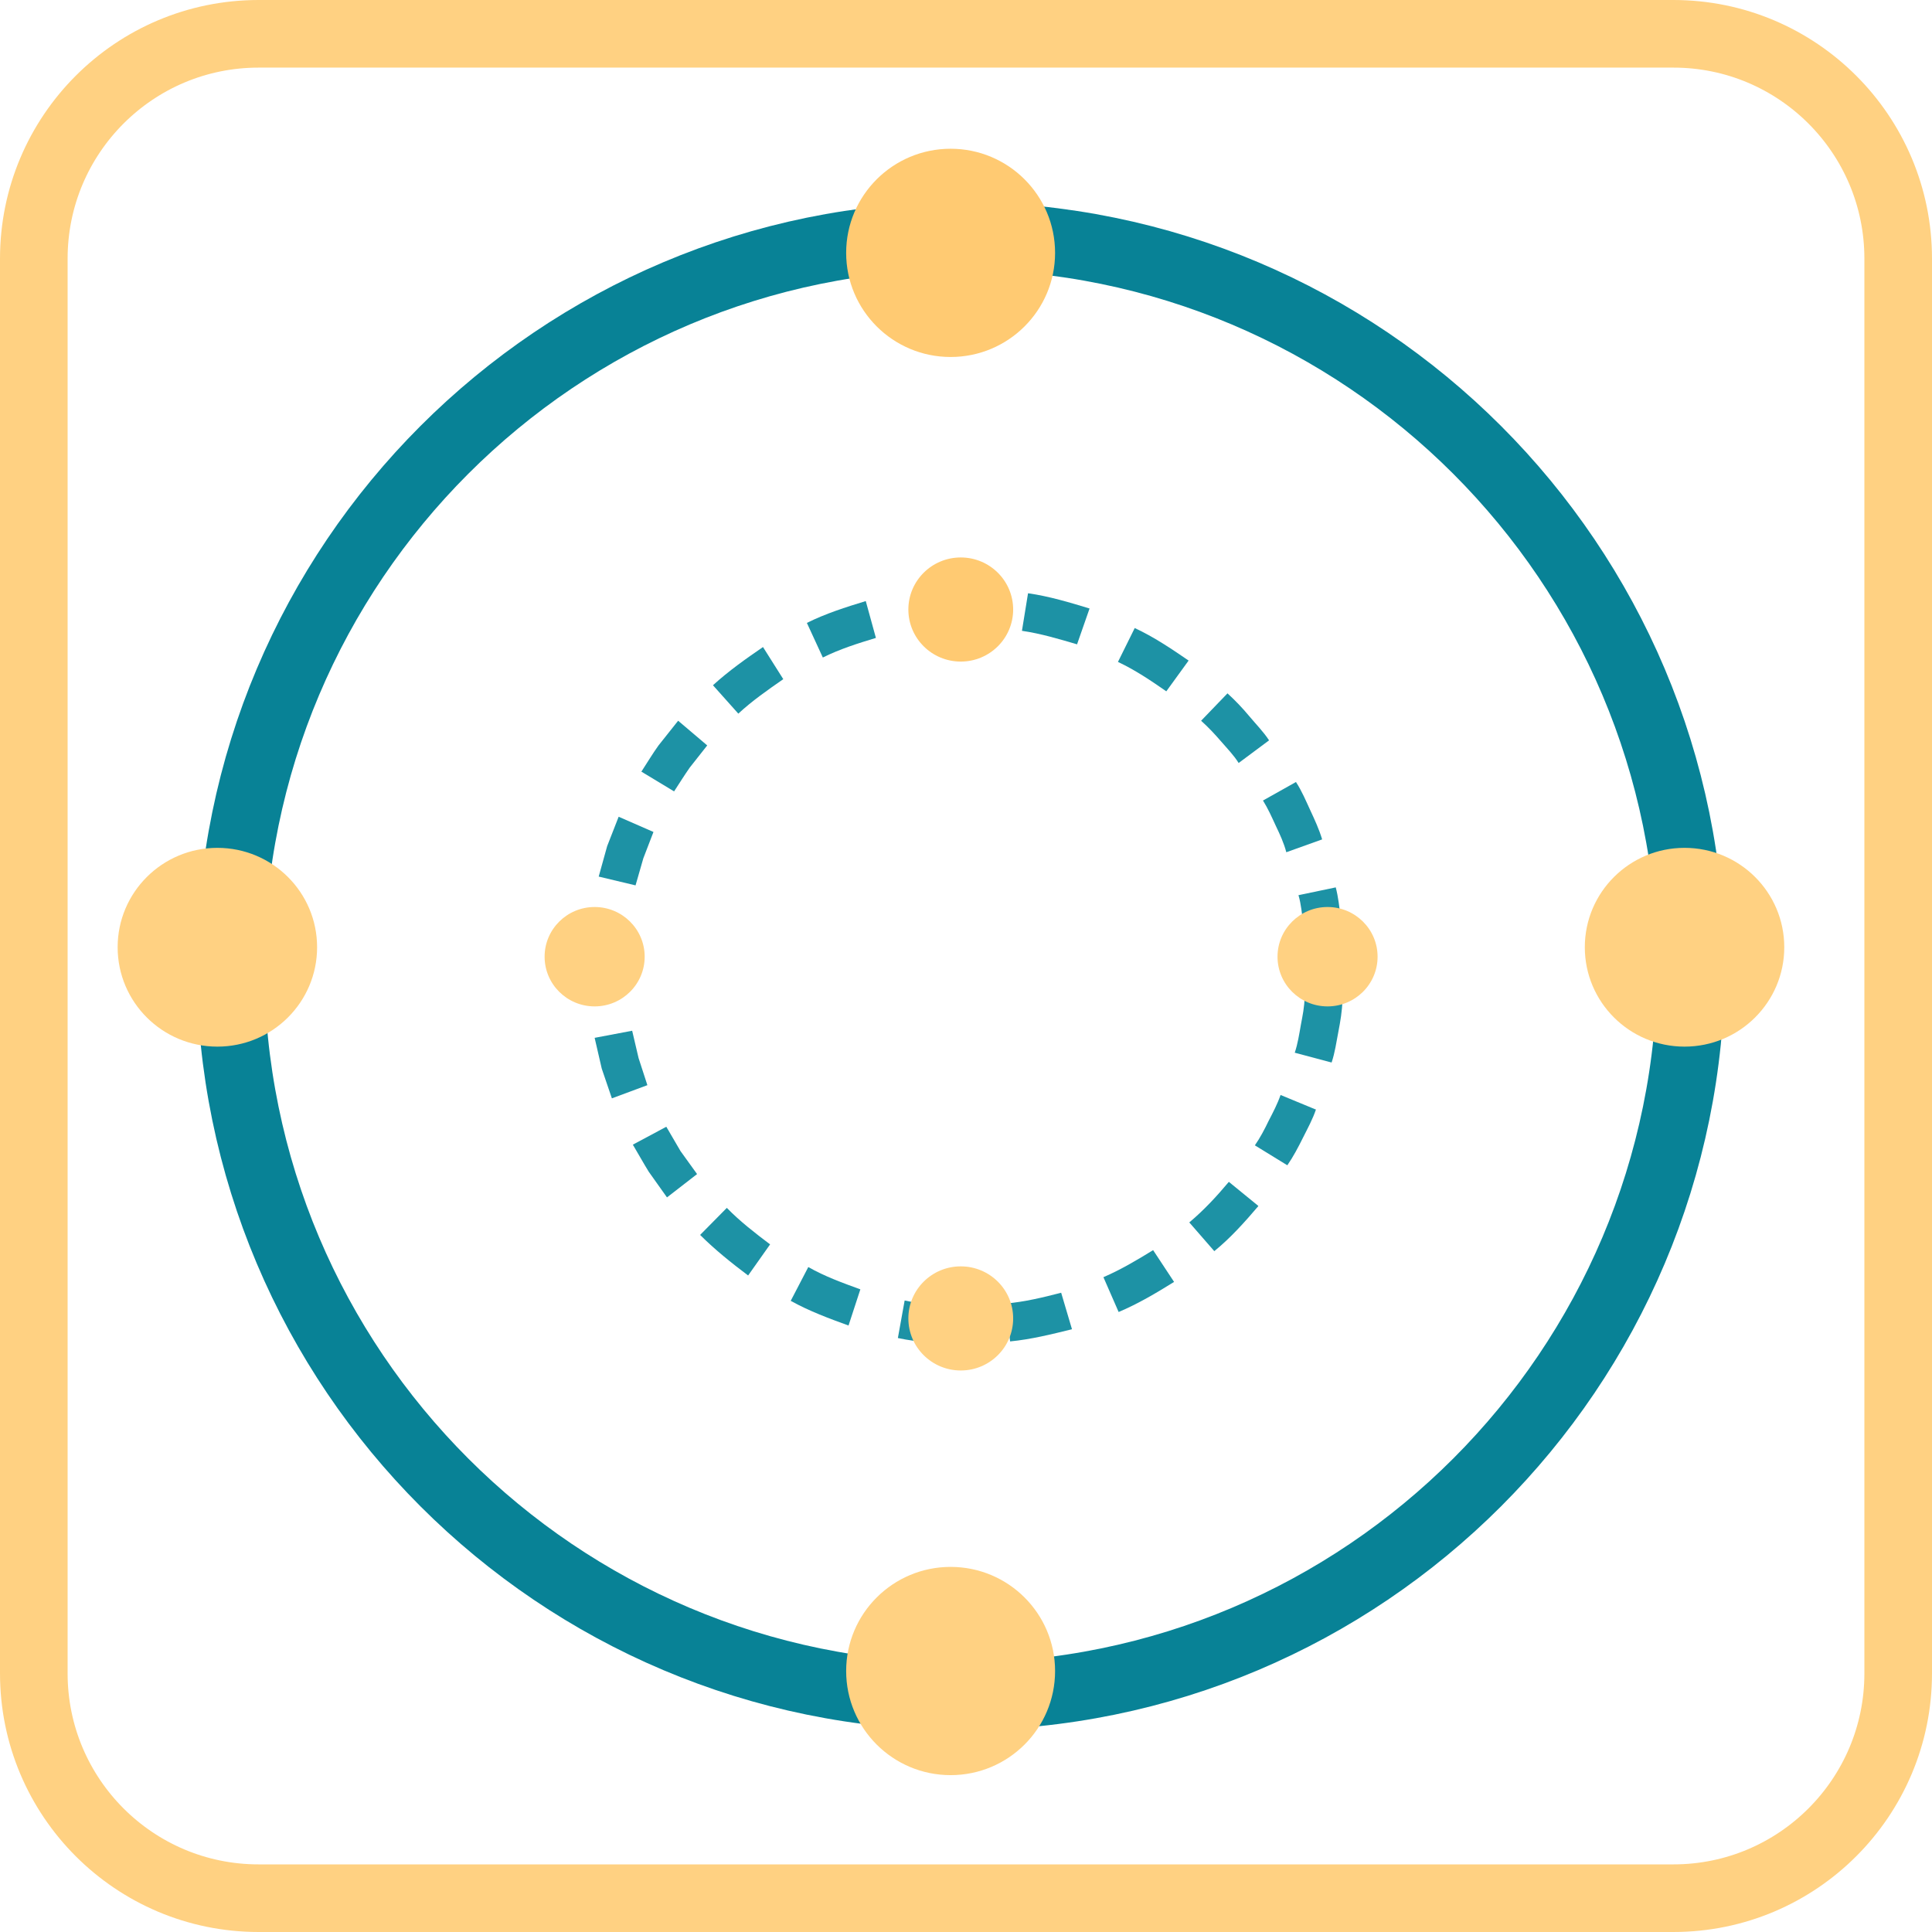
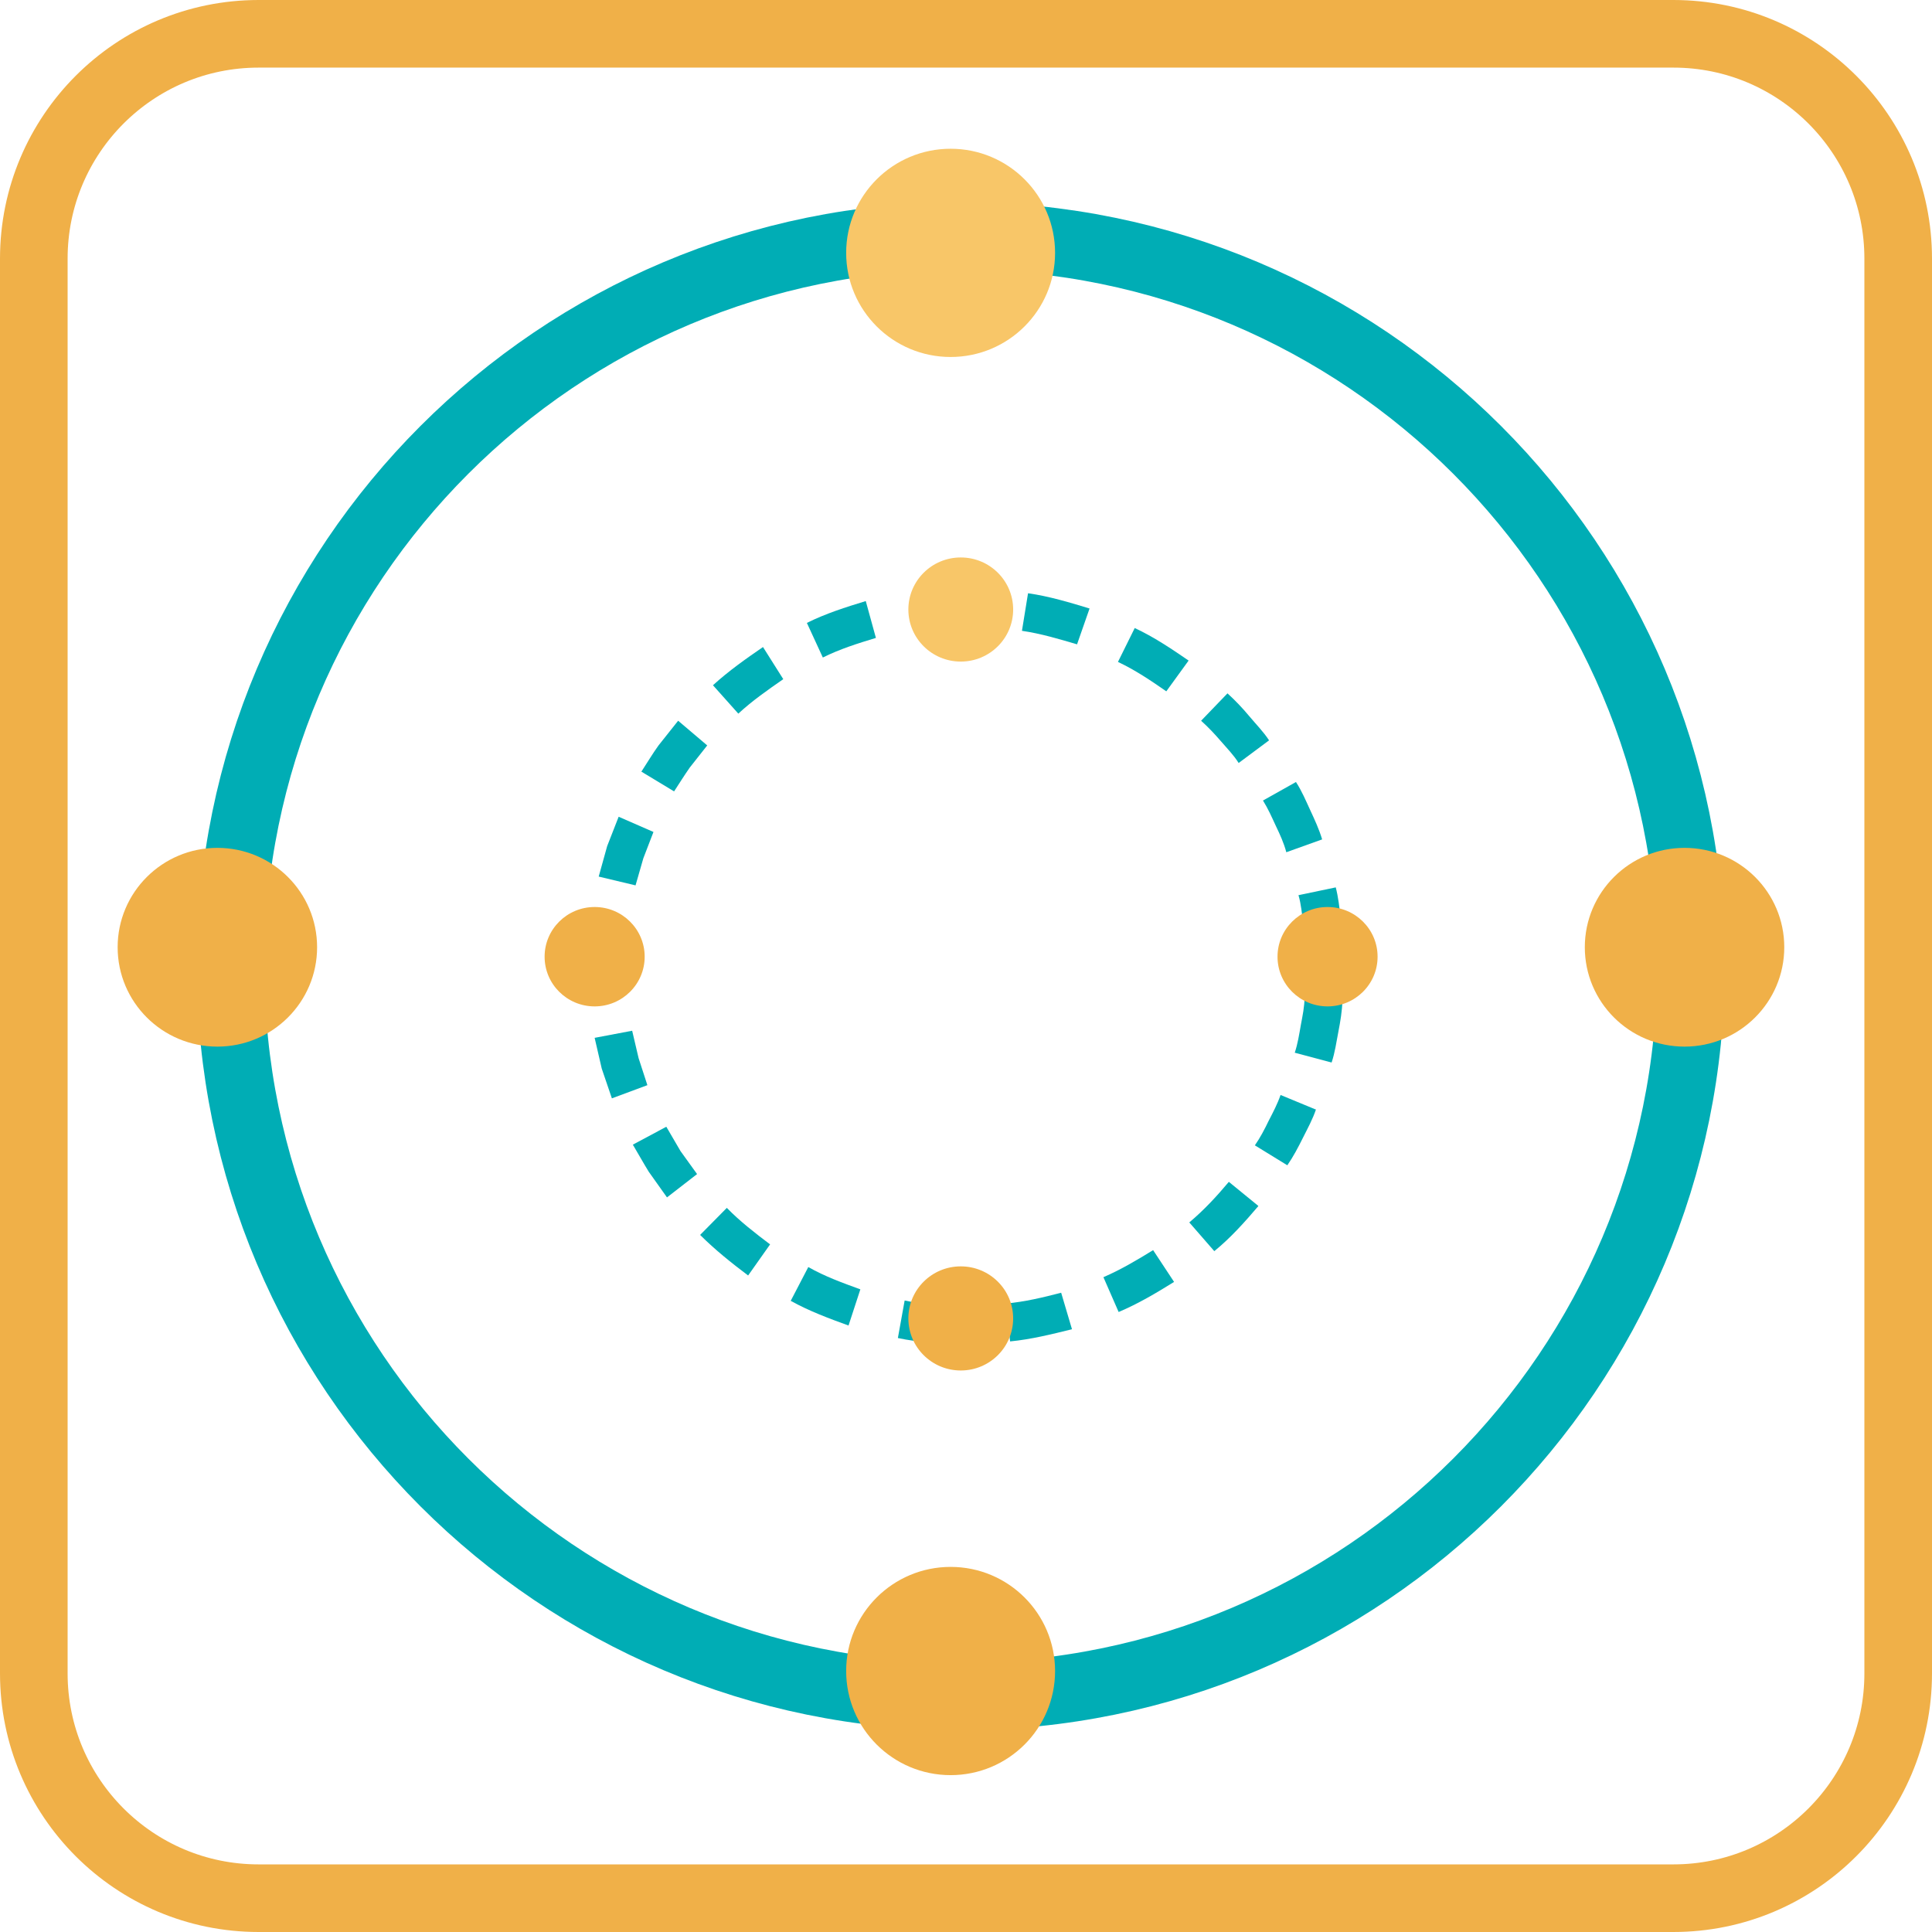
<svg xmlns="http://www.w3.org/2000/svg" id="Ebene_2" data-name="Ebene 2" viewBox="0 0 57.15 57.15">
  <defs>
    <style>
      .cls-1, .cls-2, .cls-3 {
        fill: none;
      }

      .cls-4 {
-         fill: #1d92a5;
+         fill: #00ADB5;
        fill-rule: evenodd;
      }

      .cls-5 {
-         fill: #ffd182;
+         fill: #F0B048;
      }

      .cls-2 {
-         stroke: #ffd182;
+         stroke: #F0B048;
      }

      .cls-2, .cls-3 {
        stroke-miterlimit: 10;
        stroke-width: 2px;
      }

      .cls-3 {
-         stroke: #088296;
+         stroke: #00ADB5;
      }

      .cls-6 {
-         fill: #ffca72;
+         fill: #F8C668;
      }
    </style>
  </defs>
  <g id="Icons">
    <g id="Poly">
      <circle class="cls-3" cx="28.42" cy="28.58" r="21.6" />
      <ellipse class="cls-5" cx="28.12" cy="49.43" rx="3.09" ry="3.08" />
      <ellipse class="cls-5" cx="6.43" cy="28.02" rx="2.95" ry="2.94" />
      <ellipse class="cls-5" cx="49.83" cy="28.02" rx="2.95" ry="2.94" />
      <ellipse class="cls-6" cx="28.12" cy="7.48" rx="3.09" ry="3.08" />
      <rect class="cls-2" x="1" y="1" width="55.15" height="55.15" rx="6.65" ry="6.65" />
      <g>
        <g>
          <path class="cls-1" d="M33.74,28.69c-.05,1.56-.79,3.04-2.05,3.99l6.81,8.95c3.92-2.94,6.38-7.78,6.48-12.68l-11.25-.26Z" />
          <path class="cls-4" d="M37.22,35.67l-.87-.71c-.36.43-.74.84-1.17,1.2l.74.85c.48-.39.9-.86,1.3-1.33Z" />
          <path class="cls-4" d="M38.92,32.82l-1.04-.43c-.09.26-.22.51-.35.76-.12.25-.25.5-.41.73l.96.59c.18-.26.32-.53.46-.81.14-.28.29-.55.39-.85Z" />
          <path class="cls-4" d="M39.71,29.59l-1.12-.1c0,.28-.06.56-.11.83-.05.28-.09.55-.18.82l1.09.29c.1-.3.14-.6.2-.91.06-.31.11-.61.12-.92Z" />
        </g>
        <g>
          <path class="cls-1" d="M31.7,32.69c-1.23.93-2.87,1.3-4.39.89l-2.75,10.91c4.75,1.25,10.05.14,13.95-2.85l-6.81-8.95Z" />
          <path class="cls-4" d="M28.41,39.76l.02-1.12c-.56-.03-1.12-.05-1.67-.17l-.2,1.11c.61.13,1.23.16,1.85.19Z" />
          <path class="cls-4" d="M31.71,39.32l-.32-1.08c-.54.14-1.08.27-1.64.32l.13,1.12c.62-.06,1.22-.21,1.83-.36Z" />
          <path class="cls-4" d="M34.73,37.92l-.62-.94c-.47.29-.96.58-1.47.8l.45,1.03c.57-.24,1.11-.56,1.64-.89Z" />
        </g>
        <g>
          <path class="cls-1" d="M27.31,33.58c-1.48-.37-2.81-1.46-3.43-2.88l-10.24,4.65c2,4.5,6.13,7.94,10.93,9.13l2.75-10.91Z" />
          <path class="cls-4" d="M19.73,35.42l.89-.69-.49-.68-.42-.72-.99.53c.16.27.31.54.47.8l.54.76Z" />
          <path class="cls-4" d="M22.13,37.73l.65-.92c-.45-.34-.89-.68-1.28-1.08l-.79.8c.44.44.93.83,1.42,1.2Z" />
          <path class="cls-4" d="M25.1,39.21l.35-1.07c-.52-.19-1.05-.38-1.54-.66l-.52,1c.54.3,1.13.52,1.71.73Z" />
        </g>
        <g>
          <path class="cls-1" d="M23.88,30.7c-.65-1.38-.61-3.12.1-4.47l-10.02-5.12c-1.12,2.19-1.74,4.64-1.8,7.08-.05,2.44.45,4.92,1.47,7.16l10.24-4.65Z" />
          <polygon class="cls-4" points="17.71 25.93 18.8 26.19 19.03 25.39 19.33 24.61 18.3 24.16 17.96 25.03 17.71 25.93" />
          <polygon class="cls-4" points="17.41 29.24 18.54 29.18 18.51 28.34 18.57 27.5 17.46 27.38 17.39 28.31 17.41 29.24" />
          <polygon class="cls-4" points="18.1 32.49 19.15 32.1 18.89 31.3 18.7 30.49 17.59 30.7 17.8 31.61 18.1 32.49" />
        </g>
        <g>
          <path class="cls-1" d="M23.98,26.23c.68-1.39,2.07-2.42,3.56-2.72l-2.24-11.02c-4.84.97-9.13,4.21-11.34,8.62l10.02,5.12Z" />
          <path class="cls-4" d="M23.87,18.43l.47,1.02c.5-.25,1.04-.42,1.57-.58l-.3-1.09c-.59.18-1.19.37-1.75.65Z" />
          <path class="cls-4" d="M21.09,20.27l.75.84c.41-.38.87-.7,1.33-1.02l-.6-.95c-.51.35-1.02.71-1.48,1.13Z" />
          <path class="cls-4" d="M18.98,22.83l.96.58c.15-.23.3-.47.46-.7l.52-.66-.86-.73-.58.73c-.18.25-.34.52-.51.78Z" />
        </g>
        <g>
          <path class="cls-1" d="M27.54,23.52c1.53-.34,3.16.11,4.35,1.09l7.22-8.63c-3.76-3.17-9-4.52-13.8-3.49l2.24,11.02Z" />
          <path class="cls-4" d="M33.57,18.57l-.5,1.01c.51.24.97.55,1.43.87l.66-.91c-.51-.35-1.03-.7-1.59-.96Z" />
          <path class="cls-4" d="M30.41,17.55l-.18,1.11c.55.08,1.09.24,1.63.4l.37-1.06c-.59-.18-1.19-.36-1.81-.45Z" />
          <path class="cls-4" d="M27.09,17.5l.15,1.12c.55-.09,1.11-.09,1.67-.09l.04-1.12c-.62,0-1.24,0-1.86.1Z" />
        </g>
        <g>
          <path class="cls-1" d="M31.88,24.61c1.21,1.01,1.88,2.52,1.86,4.08l11.25.26c.13-4.91-2.1-9.85-5.88-12.97l-7.22,8.63Z" />
          <path class="cls-4" d="M39.51,26.25l-1.1.23c.08.27.1.55.14.83.04.28.07.55.07.83l1.12-.05c0-.31-.03-.62-.08-.93-.04-.31-.07-.62-.15-.92Z" />
          <path class="cls-4" d="M38.34,23.13l-.98.55c.15.24.26.49.38.75.12.25.24.51.31.78l1.06-.38c-.09-.3-.22-.58-.35-.86-.13-.28-.25-.57-.42-.83Z" />
          <path class="cls-4" d="M36.31,20.51l-.78.81c.21.19.4.39.58.6.18.21.38.41.53.65l.9-.67c-.17-.26-.39-.48-.59-.72-.2-.24-.41-.46-.64-.67Z" />
        </g>
      </g>
      <ellipse class="cls-5" cx="28.42" cy="39" rx="1.55" ry="1.54" />
      <ellipse class="cls-5" cx="17.59" cy="28.3" rx="1.48" ry="1.47" />
      <ellipse class="cls-5" cx="39.27" cy="28.3" rx="1.48" ry="1.47" />
      <ellipse class="cls-6" cx="28.42" cy="18.03" rx="1.55" ry="1.54" />
    </g>
  </g>
</svg>
